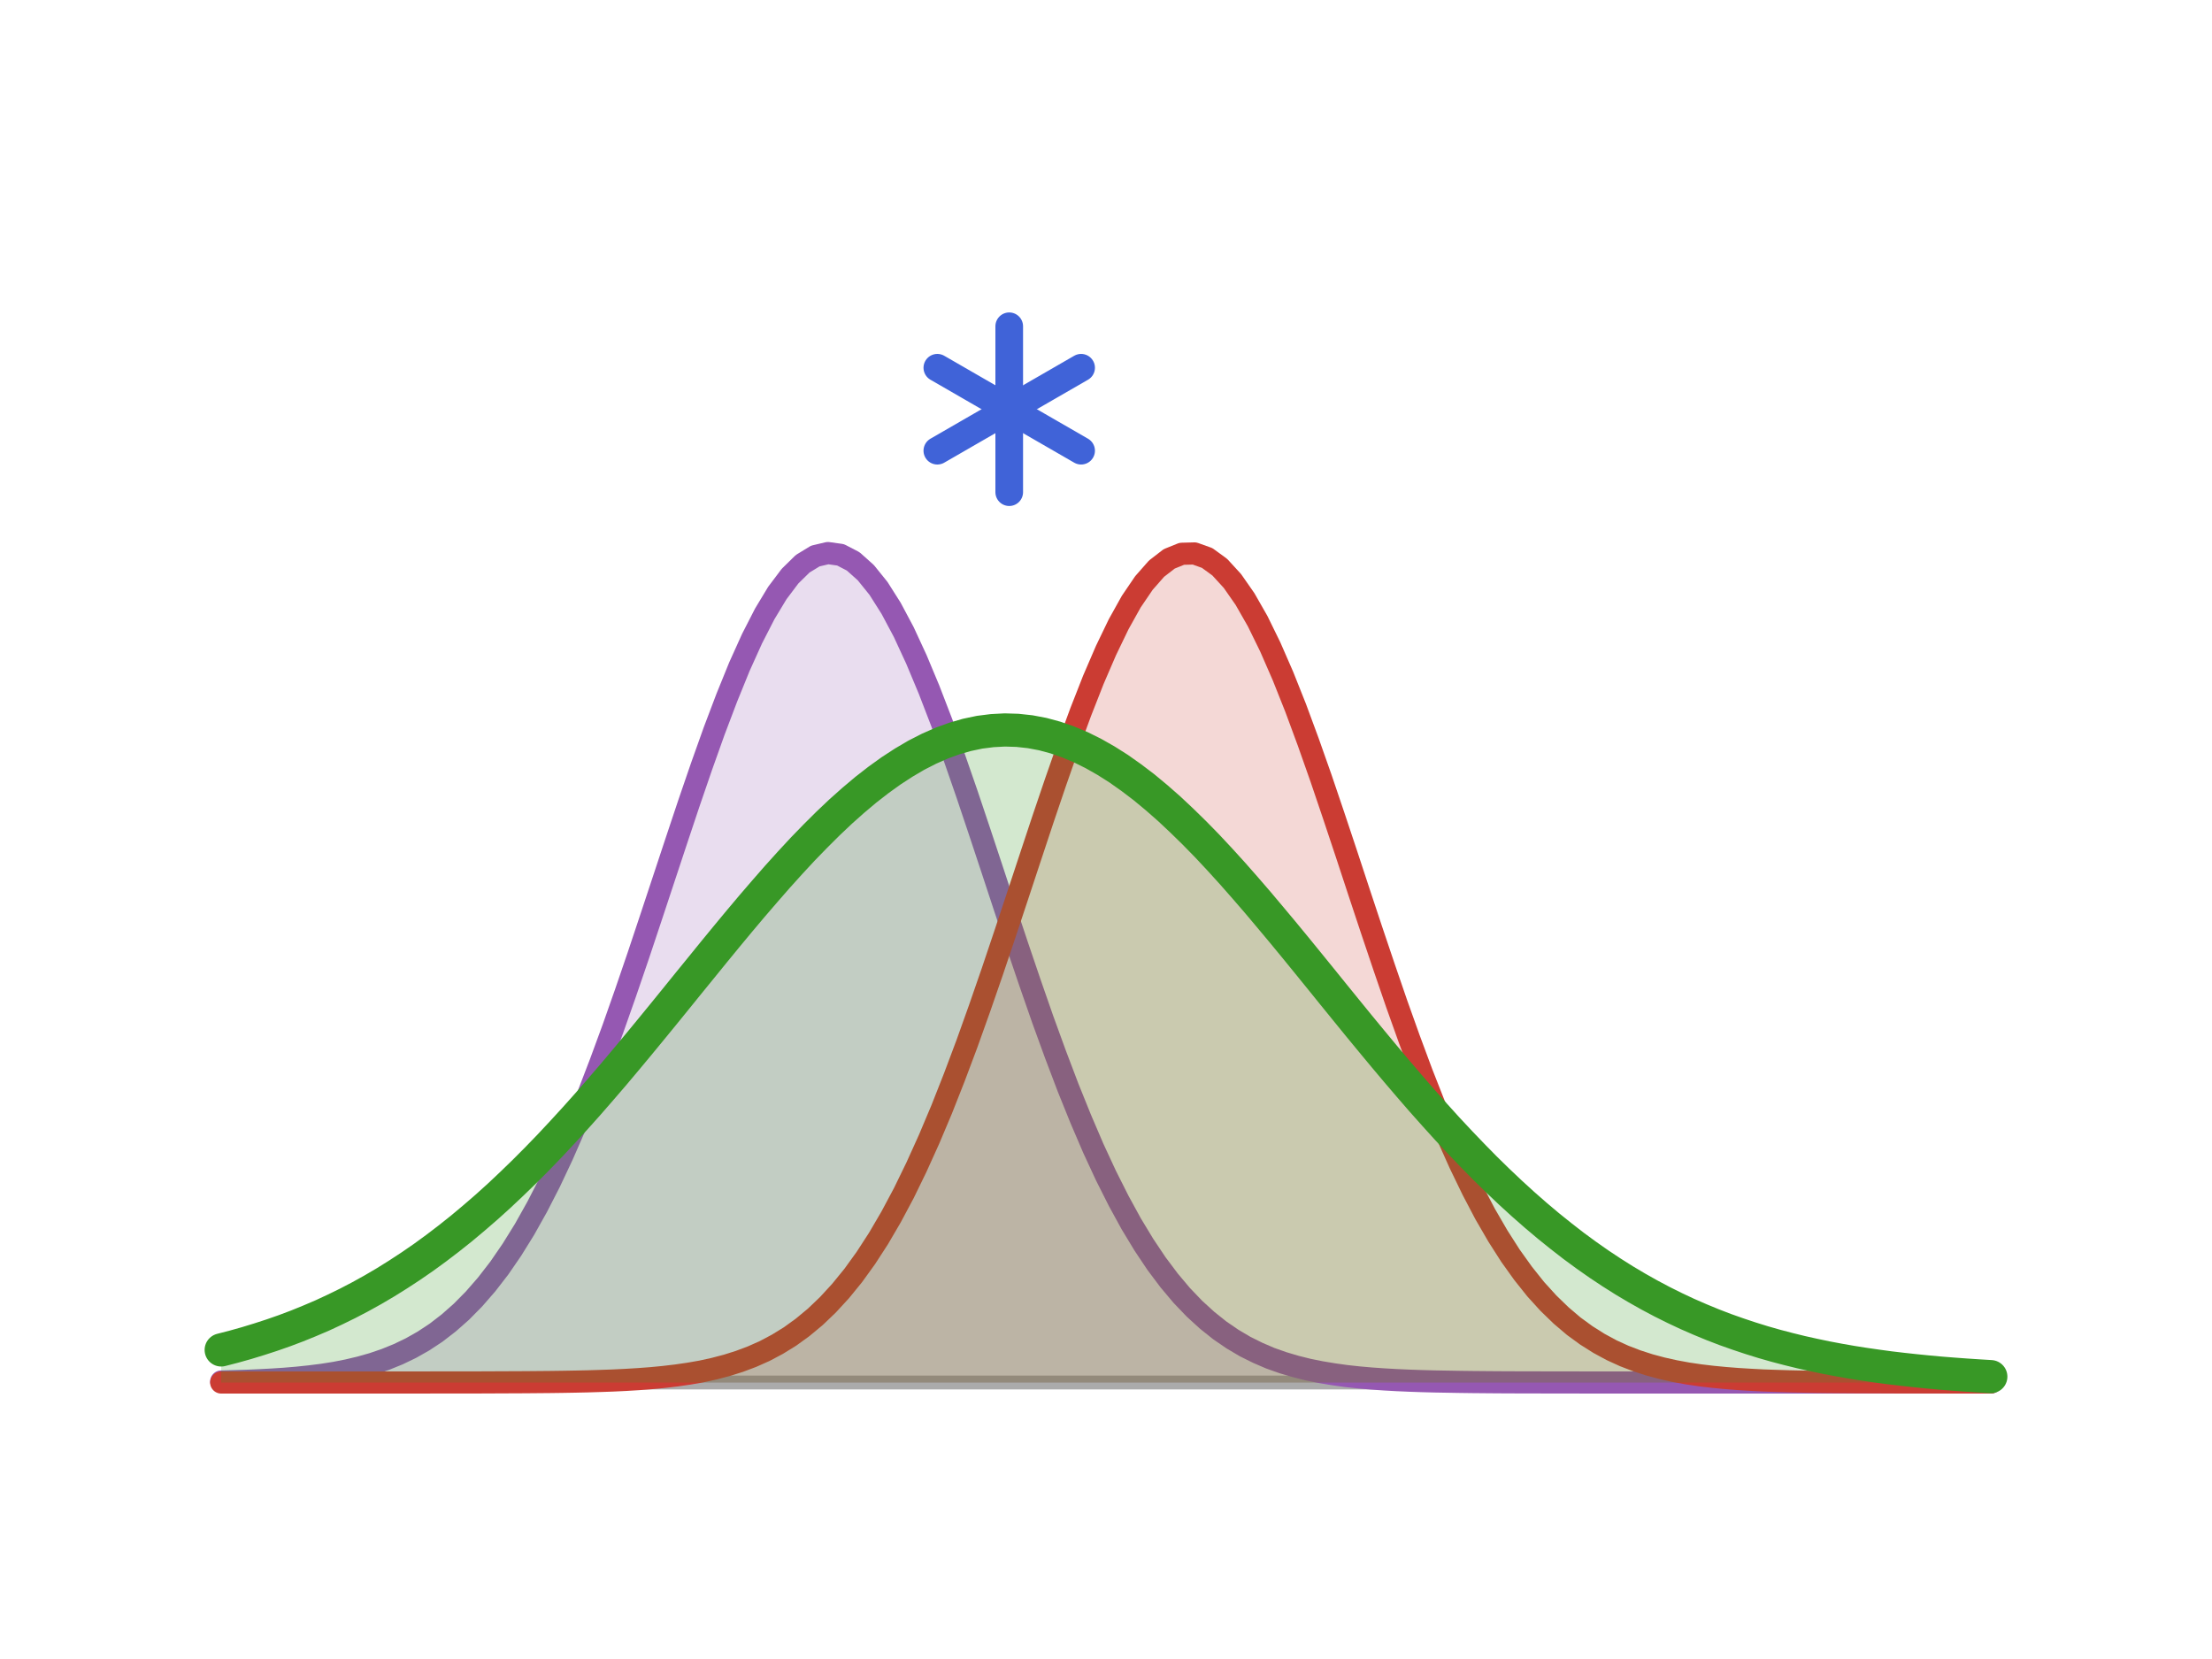
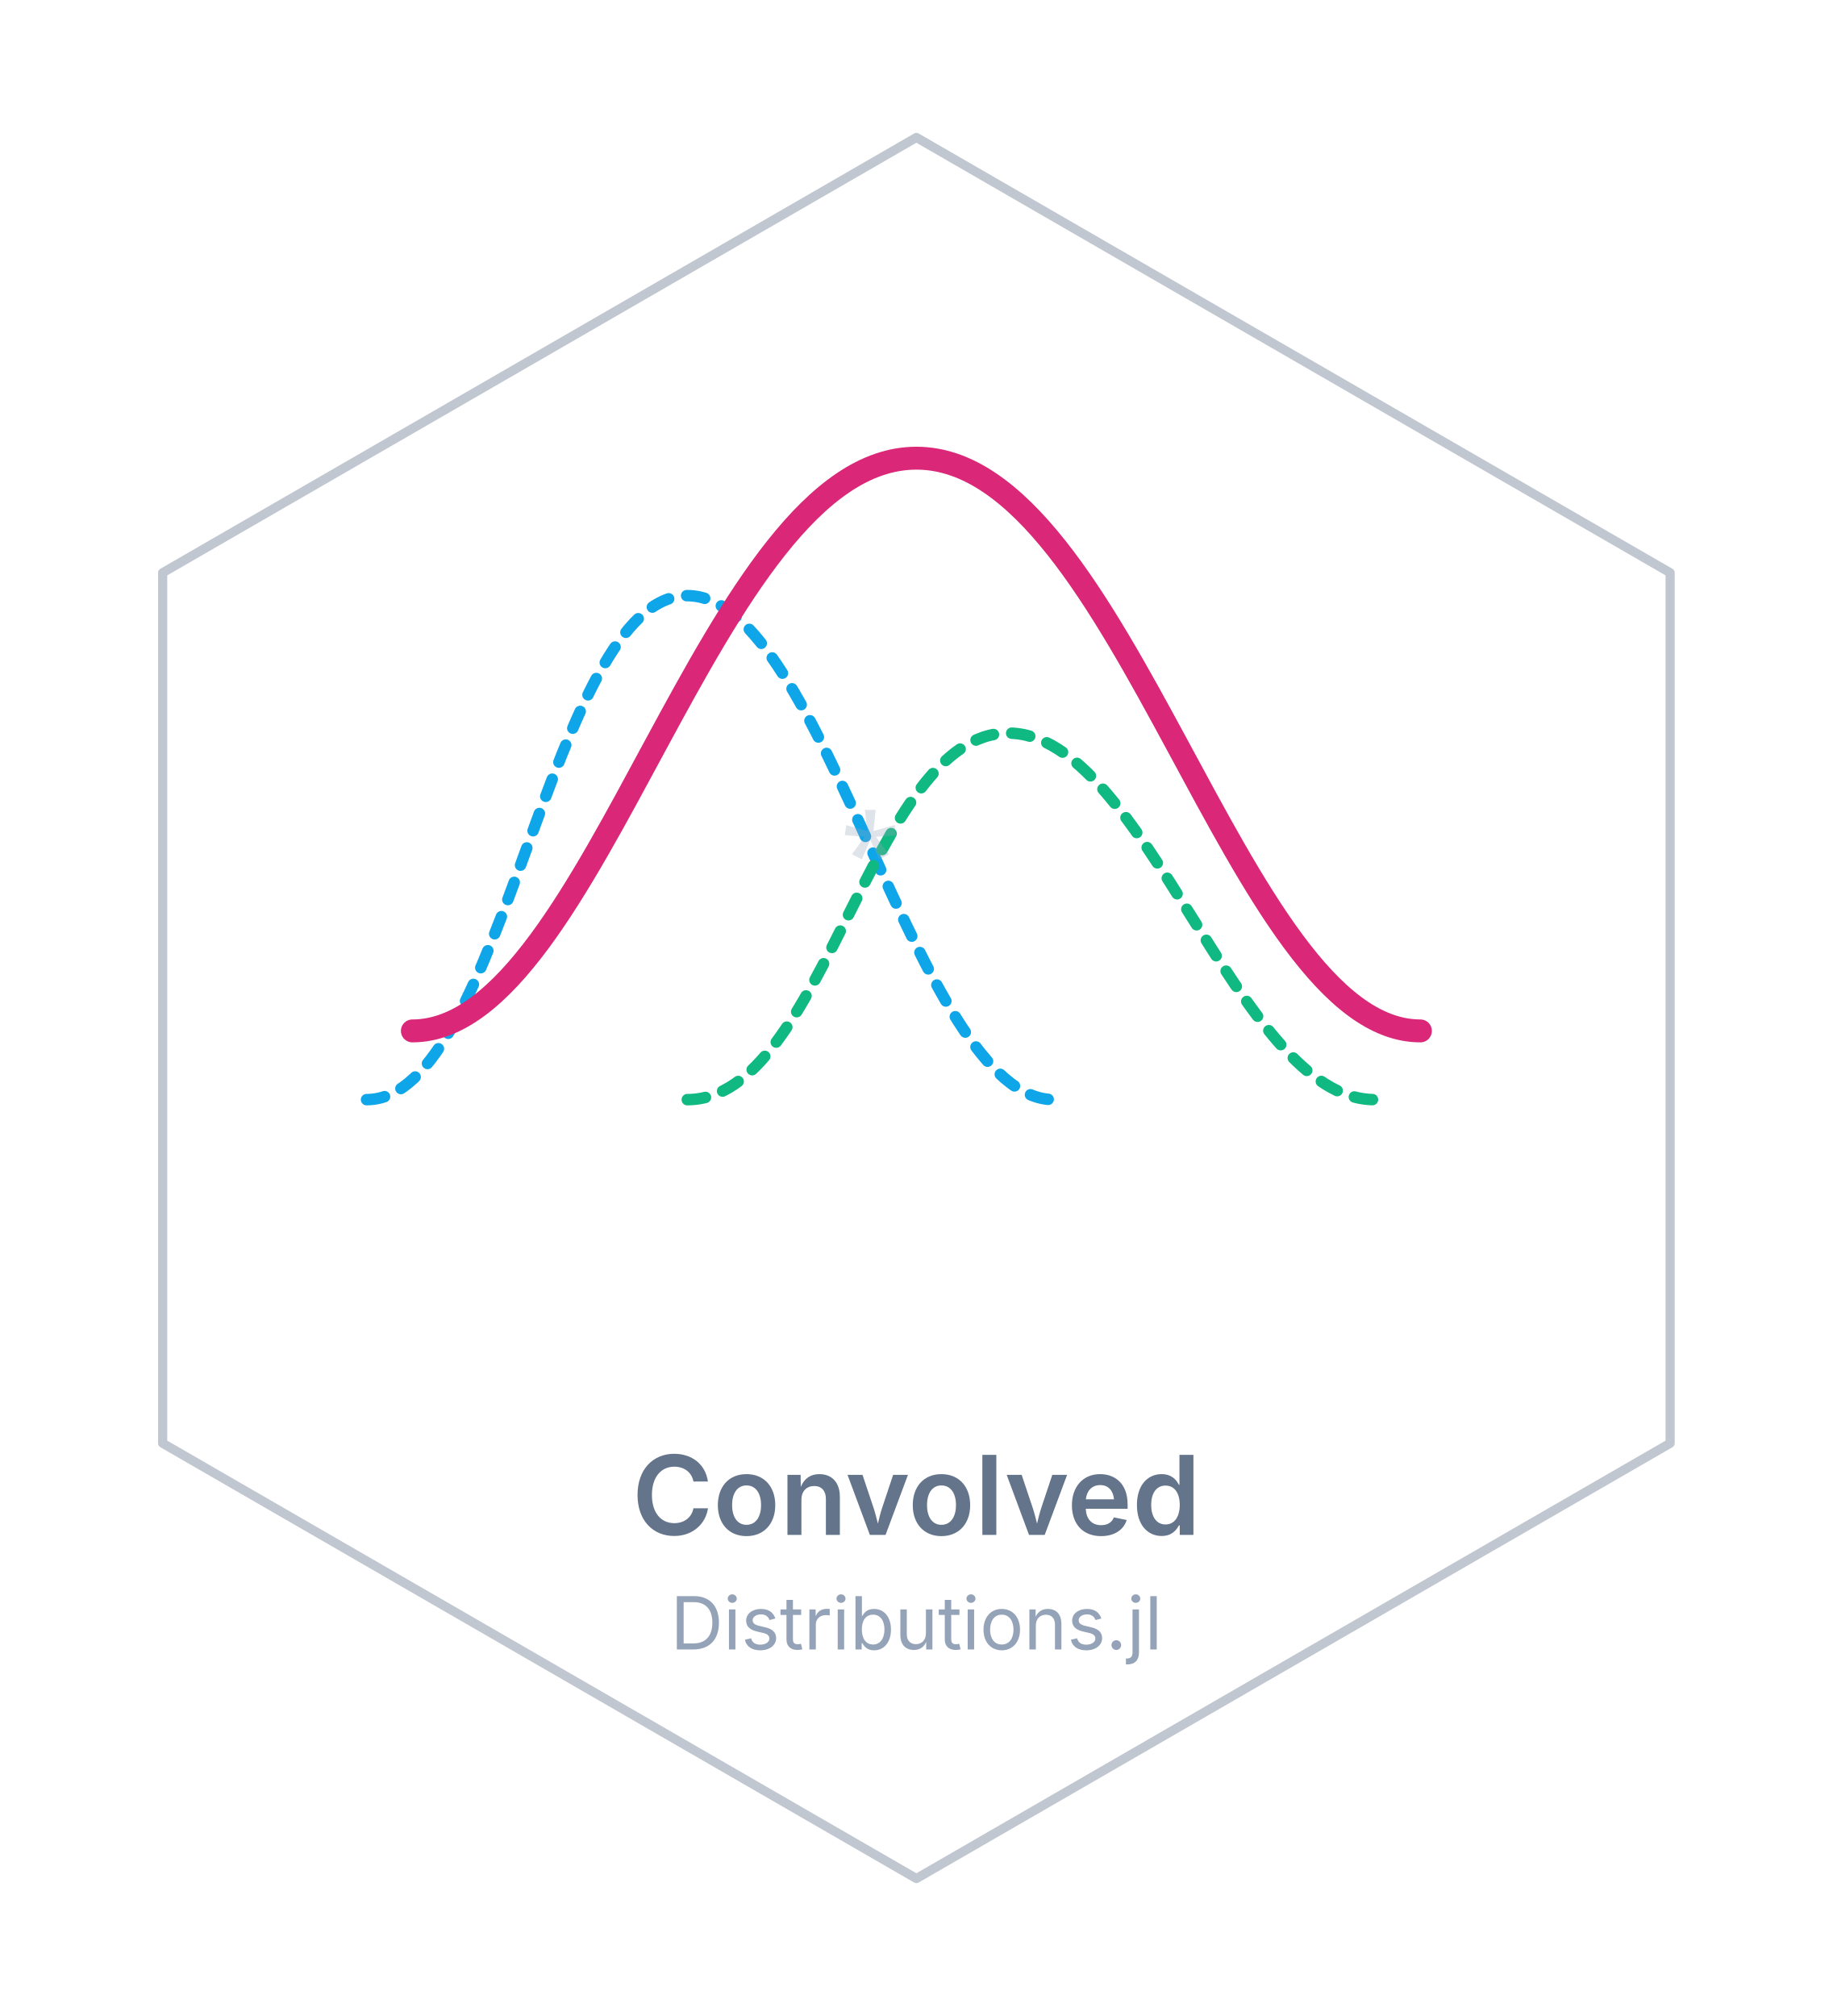
- <svg xmlns="http://www.w3.org/2000/svg" width="400" height="300" viewBox="0 0 400 300" role="img" aria-label="ConvolvedDistributions logo">
-   <line x1="40" y1="250" x2="360" y2="250" stroke="#888888" stroke-width="2.5" stroke-linecap="round" stroke-opacity="0.7" />
-   <path d="M 40.00 249.82 L 42.29 249.76 L 44.57 249.69 L 46.86 249.59 L 49.14 249.47 L 51.43 249.32 L 53.71 249.13 L 56.00 248.89 L 58.29 248.60 L 60.57 248.24 L 62.86 247.79 L 65.14 247.25 L 67.43 246.60 L 69.71 245.82 L 72.00 244.89 L 74.29 243.79 L 76.57 242.50 L 78.86 240.99 L 81.14 239.23 L 83.43 237.21 L 85.71 234.90 L 88.00 232.27 L 90.29 229.31 L 92.57 225.99 L 94.86 222.30 L 97.14 218.23 L 99.43 213.77 L 101.71 208.93 L 104.00 203.70 L 106.29 198.12 L 108.57 192.19 L 110.86 185.96 L 113.14 179.48 L 115.43 172.78 L 117.71 165.94 L 120.00 159.02 L 122.29 152.10 L 124.57 145.27 L 126.86 138.60 L 129.14 132.20 L 131.43 126.16 L 133.71 120.55 L 136.00 115.48 L 138.29 111.01 L 140.57 107.23 L 142.86 104.19 L 145.14 101.95 L 147.43 100.55 L 149.71 100.01 L 152.00 100.33 L 154.29 101.52 L 156.57 103.56 L 158.86 106.40 L 161.14 110.00 L 163.43 114.30 L 165.71 119.23 L 168.00 124.71 L 170.29 130.65 L 172.57 136.98 L 174.86 143.58 L 177.14 150.38 L 179.43 157.29 L 181.71 164.21 L 184.00 171.08 L 186.29 177.82 L 188.57 184.37 L 190.86 190.66 L 193.14 196.67 L 195.43 202.34 L 197.71 207.66 L 200.00 212.60 L 202.29 217.15 L 204.57 221.32 L 206.86 225.10 L 209.14 228.51 L 211.43 231.56 L 213.71 234.27 L 216.00 236.66 L 218.29 238.75 L 220.57 240.57 L 222.86 242.14 L 225.14 243.49 L 227.43 244.63 L 229.71 245.61 L 232.00 246.42 L 234.29 247.10 L 236.57 247.67 L 238.86 248.13 L 241.14 248.51 L 243.43 248.83 L 245.71 249.08 L 248.00 249.28 L 250.29 249.44 L 252.57 249.57 L 254.86 249.67 L 257.14 249.75 L 259.43 249.81 L 261.71 249.85 L 264.00 249.89 L 266.29 249.92 L 268.57 249.94 L 270.86 249.96 L 273.14 249.97 L 275.43 249.98 L 277.71 249.98 L 280.00 249.99 L 282.29 249.99 L 284.57 249.99 L 286.86 250.00 L 289.14 250.00 L 291.43 250.00 L 293.71 250.00 L 296.00 250.00 L 298.29 250.00 L 300.57 250.00 L 302.86 250.00 L 305.14 250.00 L 307.43 250.00 L 309.71 250.00 L 312.00 250.00 L 314.29 250.00 L 316.57 250.00 L 318.86 250.00 L 321.14 250.00 L 323.43 250.00 L 325.71 250.00 L 328.00 250.00 L 330.29 250.00 L 332.57 250.00 L 334.86 250.00 L 337.14 250.00 L 339.43 250.00 L 341.71 250.00 L 344.00 250.00 L 346.29 250.00 L 348.57 250.00 L 350.86 250.00 L 353.14 250.00 L 355.43 250.00 L 357.71 250.00 L 360.00 250.00 L 360.00 250.00 L 40.00 250.00 Z" fill="#9558B2" fill-opacity="0.20" />
-   <path d="M 40.00 249.82 L 42.29 249.76 L 44.57 249.69 L 46.86 249.59 L 49.14 249.47 L 51.43 249.32 L 53.71 249.13 L 56.00 248.89 L 58.29 248.60 L 60.57 248.24 L 62.86 247.79 L 65.14 247.25 L 67.43 246.60 L 69.71 245.82 L 72.00 244.89 L 74.29 243.79 L 76.57 242.50 L 78.86 240.99 L 81.14 239.23 L 83.43 237.21 L 85.71 234.90 L 88.00 232.27 L 90.29 229.31 L 92.57 225.99 L 94.86 222.30 L 97.14 218.23 L 99.43 213.77 L 101.71 208.93 L 104.00 203.70 L 106.29 198.12 L 108.57 192.19 L 110.86 185.96 L 113.14 179.48 L 115.43 172.78 L 117.71 165.94 L 120.00 159.02 L 122.29 152.10 L 124.57 145.27 L 126.86 138.60 L 129.14 132.20 L 131.43 126.16 L 133.71 120.55 L 136.00 115.48 L 138.29 111.01 L 140.57 107.23 L 142.86 104.19 L 145.14 101.95 L 147.43 100.55 L 149.71 100.01 L 152.00 100.33 L 154.29 101.52 L 156.57 103.56 L 158.86 106.40 L 161.14 110.00 L 163.43 114.30 L 165.71 119.23 L 168.00 124.71 L 170.29 130.65 L 172.57 136.98 L 174.86 143.58 L 177.14 150.38 L 179.43 157.29 L 181.71 164.21 L 184.00 171.08 L 186.29 177.82 L 188.57 184.37 L 190.86 190.66 L 193.14 196.67 L 195.43 202.34 L 197.71 207.66 L 200.00 212.60 L 202.29 217.15 L 204.57 221.32 L 206.86 225.10 L 209.14 228.51 L 211.43 231.56 L 213.71 234.27 L 216.00 236.66 L 218.29 238.75 L 220.57 240.57 L 222.86 242.14 L 225.14 243.49 L 227.43 244.63 L 229.71 245.61 L 232.00 246.42 L 234.29 247.10 L 236.57 247.67 L 238.86 248.13 L 241.14 248.51 L 243.43 248.83 L 245.71 249.08 L 248.00 249.28 L 250.29 249.44 L 252.57 249.57 L 254.86 249.67 L 257.14 249.75 L 259.43 249.81 L 261.71 249.85 L 264.00 249.89 L 266.29 249.92 L 268.57 249.94 L 270.86 249.96 L 273.14 249.97 L 275.43 249.98 L 277.71 249.98 L 280.00 249.99 L 282.29 249.99 L 284.57 249.99 L 286.86 250.00 L 289.14 250.00 L 291.43 250.00 L 293.71 250.00 L 296.00 250.00 L 298.29 250.00 L 300.57 250.00 L 302.86 250.00 L 305.14 250.00 L 307.43 250.00 L 309.71 250.00 L 312.00 250.00 L 314.29 250.00 L 316.57 250.00 L 318.86 250.00 L 321.14 250.00 L 323.43 250.00 L 325.71 250.00 L 328.00 250.00 L 330.29 250.00 L 332.57 250.00 L 334.86 250.00 L 337.14 250.00 L 339.43 250.00 L 341.71 250.00 L 344.00 250.00 L 346.29 250.00 L 348.57 250.00 L 350.86 250.00 L 353.14 250.00 L 355.43 250.00 L 357.71 250.00 L 360.00 250.00" fill="none" stroke="#9558B2" stroke-width="4" stroke-linejoin="round" stroke-linecap="round" />
-   <path d="M 40.00 250.00 L 42.29 250.00 L 44.57 250.00 L 46.86 250.00 L 49.14 250.00 L 51.43 250.00 L 53.71 250.00 L 56.00 250.00 L 58.29 250.00 L 60.57 250.00 L 62.86 250.00 L 65.14 250.00 L 67.43 250.00 L 69.71 250.00 L 72.00 250.00 L 74.29 250.00 L 76.57 250.00 L 78.86 249.99 L 81.14 249.99 L 83.43 249.99 L 85.71 249.99 L 88.00 249.98 L 90.29 249.97 L 92.57 249.96 L 94.86 249.95 L 97.14 249.93 L 99.43 249.91 L 101.71 249.88 L 104.00 249.84 L 106.29 249.79 L 108.57 249.72 L 110.86 249.64 L 113.14 249.53 L 115.43 249.39 L 117.71 249.22 L 120.00 249.00 L 122.29 248.73 L 124.57 248.40 L 126.86 248.00 L 129.14 247.50 L 131.43 246.90 L 133.71 246.18 L 136.00 245.32 L 138.29 244.30 L 140.57 243.09 L 142.86 241.68 L 145.14 240.03 L 147.43 238.13 L 149.71 235.95 L 152.00 233.46 L 154.29 230.65 L 156.57 227.49 L 158.86 223.96 L 161.14 220.06 L 163.43 215.77 L 165.71 211.09 L 168.00 206.03 L 170.29 200.60 L 172.57 194.82 L 174.86 188.72 L 177.14 182.34 L 179.43 175.73 L 181.71 168.95 L 184.00 162.05 L 186.29 155.12 L 188.57 148.24 L 190.86 141.49 L 193.14 134.97 L 195.43 128.75 L 197.71 122.94 L 200.00 117.63 L 202.29 112.88 L 204.57 108.79 L 206.86 105.42 L 209.14 102.83 L 211.43 101.06 L 213.71 100.14 L 216.00 100.08 L 218.29 100.90 L 220.57 102.56 L 222.86 105.06 L 225.14 108.33 L 227.43 112.34 L 229.71 117.00 L 232.00 122.25 L 234.29 128.00 L 236.57 134.17 L 238.86 140.66 L 241.14 147.39 L 243.43 154.26 L 245.71 161.19 L 248.00 168.09 L 250.29 174.89 L 252.57 181.53 L 254.86 187.94 L 257.14 194.08 L 259.43 199.90 L 261.71 205.38 L 264.00 210.48 L 266.29 215.21 L 268.57 219.55 L 270.86 223.50 L 273.14 227.07 L 275.43 230.27 L 277.71 233.13 L 280.00 235.65 L 282.29 237.87 L 284.57 239.81 L 286.86 241.48 L 289.14 242.92 L 291.43 244.16 L 293.71 245.20 L 296.00 246.08 L 298.29 246.82 L 300.57 247.43 L 302.86 247.94 L 305.14 248.36 L 307.43 248.70 L 309.71 248.97 L 312.00 249.19 L 314.29 249.37 L 316.57 249.51 L 318.86 249.63 L 321.14 249.71 L 323.43 249.78 L 325.71 249.83 L 328.00 249.88 L 330.29 249.91 L 332.57 249.93 L 334.86 249.95 L 337.14 249.96 L 339.43 249.97 L 341.71 249.98 L 344.00 249.99 L 346.29 249.99 L 348.57 249.99 L 350.86 249.99 L 353.14 250.00 L 355.43 250.00 L 357.71 250.00 L 360.00 250.00 L 360.00 250.00 L 40.00 250.00 Z" fill="#CB3C33" fill-opacity="0.20" />
-   <path d="M 40.00 250.00 L 42.29 250.00 L 44.57 250.00 L 46.86 250.00 L 49.14 250.00 L 51.43 250.00 L 53.71 250.00 L 56.00 250.00 L 58.29 250.00 L 60.57 250.00 L 62.86 250.00 L 65.14 250.00 L 67.43 250.00 L 69.71 250.00 L 72.00 250.00 L 74.29 250.00 L 76.57 250.00 L 78.86 249.99 L 81.14 249.99 L 83.43 249.99 L 85.71 249.99 L 88.00 249.98 L 90.29 249.97 L 92.57 249.96 L 94.86 249.95 L 97.14 249.93 L 99.43 249.91 L 101.71 249.88 L 104.00 249.84 L 106.29 249.79 L 108.57 249.72 L 110.86 249.64 L 113.14 249.53 L 115.43 249.39 L 117.71 249.22 L 120.00 249.00 L 122.29 248.73 L 124.57 248.40 L 126.86 248.00 L 129.14 247.50 L 131.43 246.90 L 133.71 246.18 L 136.00 245.32 L 138.29 244.30 L 140.57 243.09 L 142.86 241.68 L 145.14 240.03 L 147.43 238.13 L 149.71 235.95 L 152.00 233.46 L 154.29 230.65 L 156.57 227.49 L 158.86 223.96 L 161.14 220.06 L 163.43 215.77 L 165.71 211.09 L 168.00 206.03 L 170.29 200.60 L 172.57 194.82 L 174.86 188.72 L 177.14 182.34 L 179.43 175.73 L 181.71 168.95 L 184.00 162.05 L 186.29 155.12 L 188.57 148.24 L 190.86 141.49 L 193.14 134.97 L 195.43 128.75 L 197.71 122.94 L 200.00 117.63 L 202.29 112.88 L 204.57 108.79 L 206.86 105.42 L 209.14 102.83 L 211.43 101.06 L 213.71 100.14 L 216.00 100.08 L 218.29 100.90 L 220.57 102.56 L 222.86 105.06 L 225.14 108.33 L 227.43 112.34 L 229.71 117.00 L 232.00 122.25 L 234.29 128.00 L 236.57 134.17 L 238.86 140.66 L 241.14 147.39 L 243.43 154.26 L 245.71 161.19 L 248.00 168.09 L 250.29 174.89 L 252.57 181.53 L 254.86 187.94 L 257.14 194.08 L 259.43 199.90 L 261.71 205.38 L 264.00 210.48 L 266.29 215.21 L 268.57 219.55 L 270.86 223.50 L 273.14 227.07 L 275.43 230.27 L 277.71 233.13 L 280.00 235.65 L 282.29 237.87 L 284.57 239.81 L 286.86 241.48 L 289.14 242.92 L 291.43 244.16 L 293.71 245.20 L 296.00 246.08 L 298.29 246.82 L 300.57 247.43 L 302.86 247.94 L 305.14 248.36 L 307.43 248.70 L 309.71 248.97 L 312.00 249.19 L 314.29 249.37 L 316.57 249.51 L 318.86 249.63 L 321.14 249.71 L 323.43 249.78 L 325.71 249.83 L 328.00 249.88 L 330.29 249.91 L 332.57 249.93 L 334.86 249.95 L 337.14 249.96 L 339.43 249.97 L 341.71 249.98 L 344.00 249.99 L 346.29 249.99 L 348.57 249.99 L 350.86 249.99 L 353.14 250.00 L 355.43 250.00 L 357.71 250.00 L 360.00 250.00" fill="none" stroke="#CB3C33" stroke-width="4" stroke-linejoin="round" stroke-linecap="round" />
-   <path d="M 40.00 244.11 L 42.29 243.52 L 44.57 242.88 L 46.86 242.18 L 49.14 241.44 L 51.43 240.64 L 53.71 239.78 L 56.00 238.85 L 58.29 237.87 L 60.57 236.81 L 62.86 235.69 L 65.14 234.50 L 67.43 233.23 L 69.71 231.89 L 72.00 230.46 L 74.29 228.96 L 76.57 227.39 L 78.86 225.72 L 81.14 223.98 L 83.43 222.16 L 85.71 220.25 L 88.00 218.27 L 90.29 216.20 L 92.57 214.05 L 94.86 211.83 L 97.14 209.54 L 99.43 207.17 L 101.71 204.73 L 104.00 202.23 L 106.29 199.67 L 108.57 197.05 L 110.86 194.39 L 113.14 191.68 L 115.43 188.93 L 117.71 186.16 L 120.00 183.36 L 122.29 180.54 L 124.57 177.72 L 126.86 174.91 L 129.14 172.10 L 131.43 169.31 L 133.71 166.56 L 136.00 163.84 L 138.29 161.18 L 140.57 158.57 L 142.86 156.03 L 145.14 153.57 L 147.43 151.21 L 149.71 148.94 L 152.00 146.77 L 154.29 144.73 L 156.57 142.81 L 158.86 141.03 L 161.14 139.39 L 163.43 137.90 L 165.71 136.56 L 168.00 135.39 L 170.29 134.38 L 172.57 133.55 L 174.86 132.89 L 177.14 132.41 L 179.43 132.12 L 181.71 132.00 L 184.00 132.07 L 186.29 132.32 L 188.57 132.75 L 190.86 133.37 L 193.14 134.16 L 195.43 135.12 L 197.71 136.25 L 200.00 137.55 L 202.29 139.00 L 204.57 140.61 L 206.86 142.35 L 209.14 144.24 L 211.43 146.25 L 213.71 148.39 L 216.00 150.63 L 218.29 152.97 L 220.57 155.41 L 222.86 157.93 L 225.14 160.52 L 227.43 163.17 L 229.71 165.88 L 232.00 168.62 L 234.29 171.40 L 236.57 174.20 L 238.86 177.02 L 241.14 179.84 L 243.43 182.66 L 245.71 185.46 L 248.00 188.24 L 250.29 191.00 L 252.57 193.71 L 254.86 196.39 L 257.14 199.02 L 259.43 201.59 L 261.71 204.11 L 264.00 206.56 L 266.29 208.95 L 268.57 211.27 L 270.86 213.51 L 273.14 215.67 L 275.43 217.76 L 277.71 219.76 L 280.00 221.69 L 282.29 223.53 L 284.57 225.30 L 286.86 226.98 L 289.14 228.58 L 291.43 230.10 L 293.71 231.54 L 296.00 232.90 L 298.29 234.19 L 300.57 235.40 L 302.86 236.54 L 305.14 237.61 L 307.43 238.61 L 309.71 239.55 L 312.00 240.43 L 314.29 241.24 L 316.57 242.00 L 318.86 242.71 L 321.14 243.36 L 323.43 243.96 L 325.71 244.52 L 328.00 245.03 L 330.29 245.51 L 332.57 245.94 L 334.86 246.34 L 337.14 246.70 L 339.43 247.03 L 341.71 247.34 L 344.00 247.61 L 346.29 247.86 L 348.57 248.09 L 350.86 248.30 L 353.14 248.48 L 355.43 248.65 L 357.71 248.80 L 360.00 248.94 L 360.00 250.00 L 40.00 250.00 Z" fill="#389826" fill-opacity="0.22" />
-   <path d="M 40.00 244.11 L 42.29 243.52 L 44.57 242.88 L 46.86 242.18 L 49.14 241.44 L 51.43 240.64 L 53.71 239.78 L 56.00 238.85 L 58.29 237.87 L 60.57 236.81 L 62.86 235.69 L 65.14 234.50 L 67.43 233.23 L 69.71 231.89 L 72.00 230.46 L 74.29 228.96 L 76.57 227.39 L 78.86 225.72 L 81.14 223.98 L 83.43 222.16 L 85.71 220.25 L 88.00 218.27 L 90.29 216.20 L 92.57 214.05 L 94.86 211.83 L 97.14 209.54 L 99.43 207.17 L 101.71 204.73 L 104.00 202.23 L 106.29 199.67 L 108.57 197.05 L 110.86 194.39 L 113.14 191.68 L 115.43 188.93 L 117.71 186.16 L 120.00 183.36 L 122.29 180.54 L 124.57 177.72 L 126.86 174.91 L 129.14 172.10 L 131.43 169.31 L 133.71 166.56 L 136.00 163.84 L 138.29 161.18 L 140.57 158.57 L 142.86 156.03 L 145.14 153.57 L 147.43 151.21 L 149.71 148.94 L 152.00 146.77 L 154.29 144.73 L 156.57 142.81 L 158.86 141.03 L 161.14 139.39 L 163.43 137.90 L 165.71 136.56 L 168.00 135.39 L 170.29 134.38 L 172.57 133.55 L 174.86 132.89 L 177.14 132.41 L 179.43 132.12 L 181.71 132.00 L 184.00 132.07 L 186.29 132.32 L 188.57 132.75 L 190.86 133.37 L 193.14 134.16 L 195.43 135.12 L 197.71 136.25 L 200.00 137.55 L 202.29 139.00 L 204.57 140.61 L 206.86 142.35 L 209.14 144.24 L 211.43 146.25 L 213.71 148.39 L 216.00 150.63 L 218.29 152.97 L 220.57 155.41 L 222.86 157.93 L 225.14 160.52 L 227.43 163.17 L 229.71 165.88 L 232.00 168.62 L 234.29 171.40 L 236.57 174.20 L 238.86 177.02 L 241.14 179.84 L 243.43 182.66 L 245.71 185.46 L 248.00 188.24 L 250.29 191.00 L 252.57 193.71 L 254.86 196.39 L 257.14 199.02 L 259.43 201.59 L 261.71 204.11 L 264.00 206.56 L 266.29 208.95 L 268.57 211.27 L 270.86 213.51 L 273.14 215.67 L 275.43 217.76 L 277.71 219.76 L 280.00 221.69 L 282.29 223.53 L 284.57 225.30 L 286.86 226.98 L 289.14 228.58 L 291.43 230.10 L 293.71 231.54 L 296.00 232.90 L 298.29 234.19 L 300.57 235.40 L 302.86 236.54 L 305.14 237.61 L 307.43 238.61 L 309.71 239.55 L 312.00 240.43 L 314.29 241.24 L 316.57 242.00 L 318.86 242.71 L 321.14 243.36 L 323.43 243.96 L 325.71 244.52 L 328.00 245.03 L 330.29 245.51 L 332.57 245.94 L 334.86 246.34 L 337.14 246.70 L 339.43 247.03 L 341.71 247.34 L 344.00 247.61 L 346.29 247.86 L 348.57 248.09 L 350.86 248.30 L 353.14 248.48 L 355.43 248.65 L 357.71 248.80 L 360.00 248.94" fill="none" stroke="#389826" stroke-width="6" stroke-linejoin="round" stroke-linecap="round" />
-   <line x1="182.5" y1="74.0" x2="182.5" y2="59.0" stroke="#4063D8" stroke-width="5" stroke-linecap="round" />
-   <line x1="182.5" y1="74.0" x2="169.5" y2="66.5" stroke="#4063D8" stroke-width="5" stroke-linecap="round" />
-   <line x1="182.5" y1="74.0" x2="169.5" y2="81.5" stroke="#4063D8" stroke-width="5" stroke-linecap="round" />
-   <line x1="182.5" y1="74.0" x2="182.5" y2="89.0" stroke="#4063D8" stroke-width="5" stroke-linecap="round" />
-   <line x1="182.5" y1="74.0" x2="195.5" y2="81.5" stroke="#4063D8" stroke-width="5" stroke-linecap="round" />
-   <line x1="182.5" y1="74.0" x2="195.5" y2="66.5" stroke="#4063D8" stroke-width="5" stroke-linecap="round" />
+ <svg xmlns="http://www.w3.org/2000/svg" viewBox="0 0 400 440">
+   <polygon points="200,30 364.5,125 364.5,315 200,410 35.5,315 35.5,125" fill="none" stroke="#64748b" stroke-width="2" stroke-linejoin="round" opacity="0.4" />
+   <path d="M 80,240 C 110,240 120,130 150,130 C 180,130 200,240 230,240" fill="none" stroke="#0ea5e9" stroke-width="2.5" stroke-dasharray="4 4" stroke-linecap="round" />
+   <path d="M 150,240 C 180,240 190,160 220,160 C 250,160 270,240 300,240" fill="none" stroke="#10b981" stroke-width="2.5" stroke-dasharray="4 4" stroke-linecap="round" />
+   <path d="M 90,225 C 130,225 155,100 200,100 C 245,100 270,225 310,225" fill="none" stroke="#db2777" stroke-width="5" stroke-linecap="round" />
+   <text x="190" y="195" font-family="sans-serif" font-size="24" fill="#94a3b8" opacity="0.3" text-anchor="middle">*</text>
+   <text x="200" y="335" font-family="system-ui, -apple-system, sans-serif" font-size="24" font-weight="600" fill="#64748b" text-anchor="middle">Convolved</text>
+   <text x="200" y="360" font-family="system-ui, -apple-system, sans-serif" font-size="16" font-weight="400" fill="#94a3b8" text-anchor="middle">Distributions.jl</text>
</svg>
